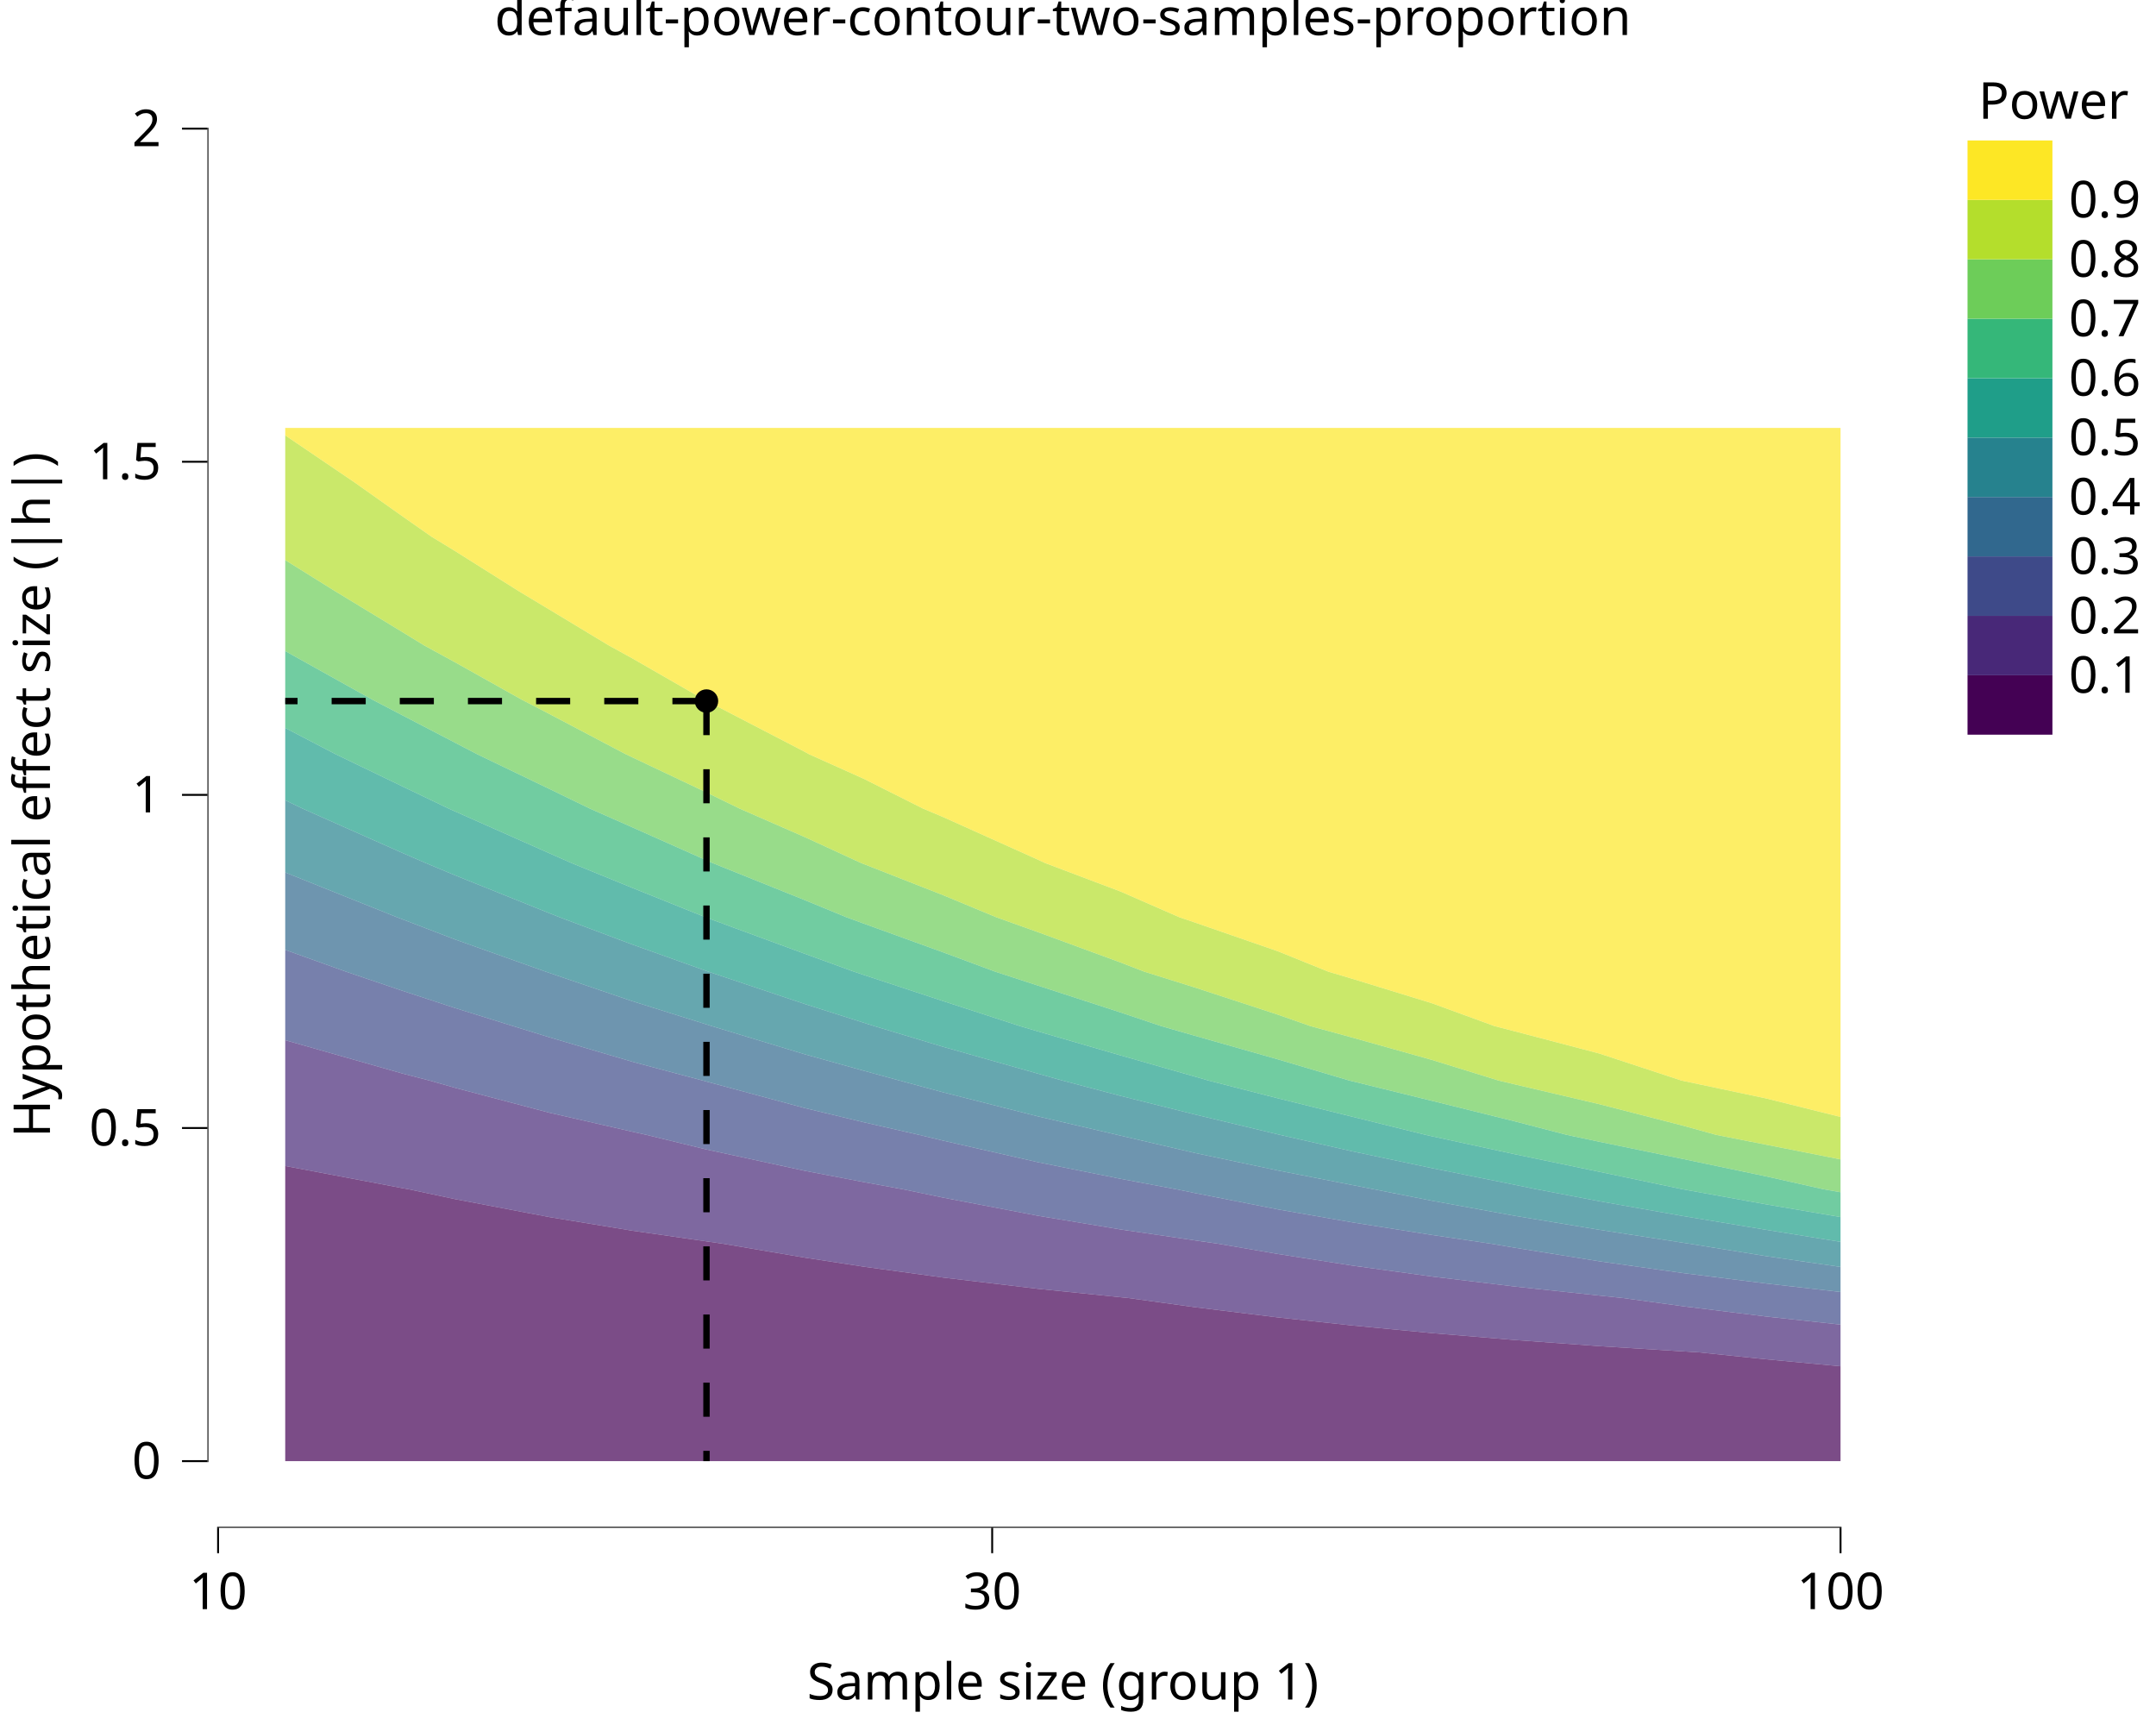
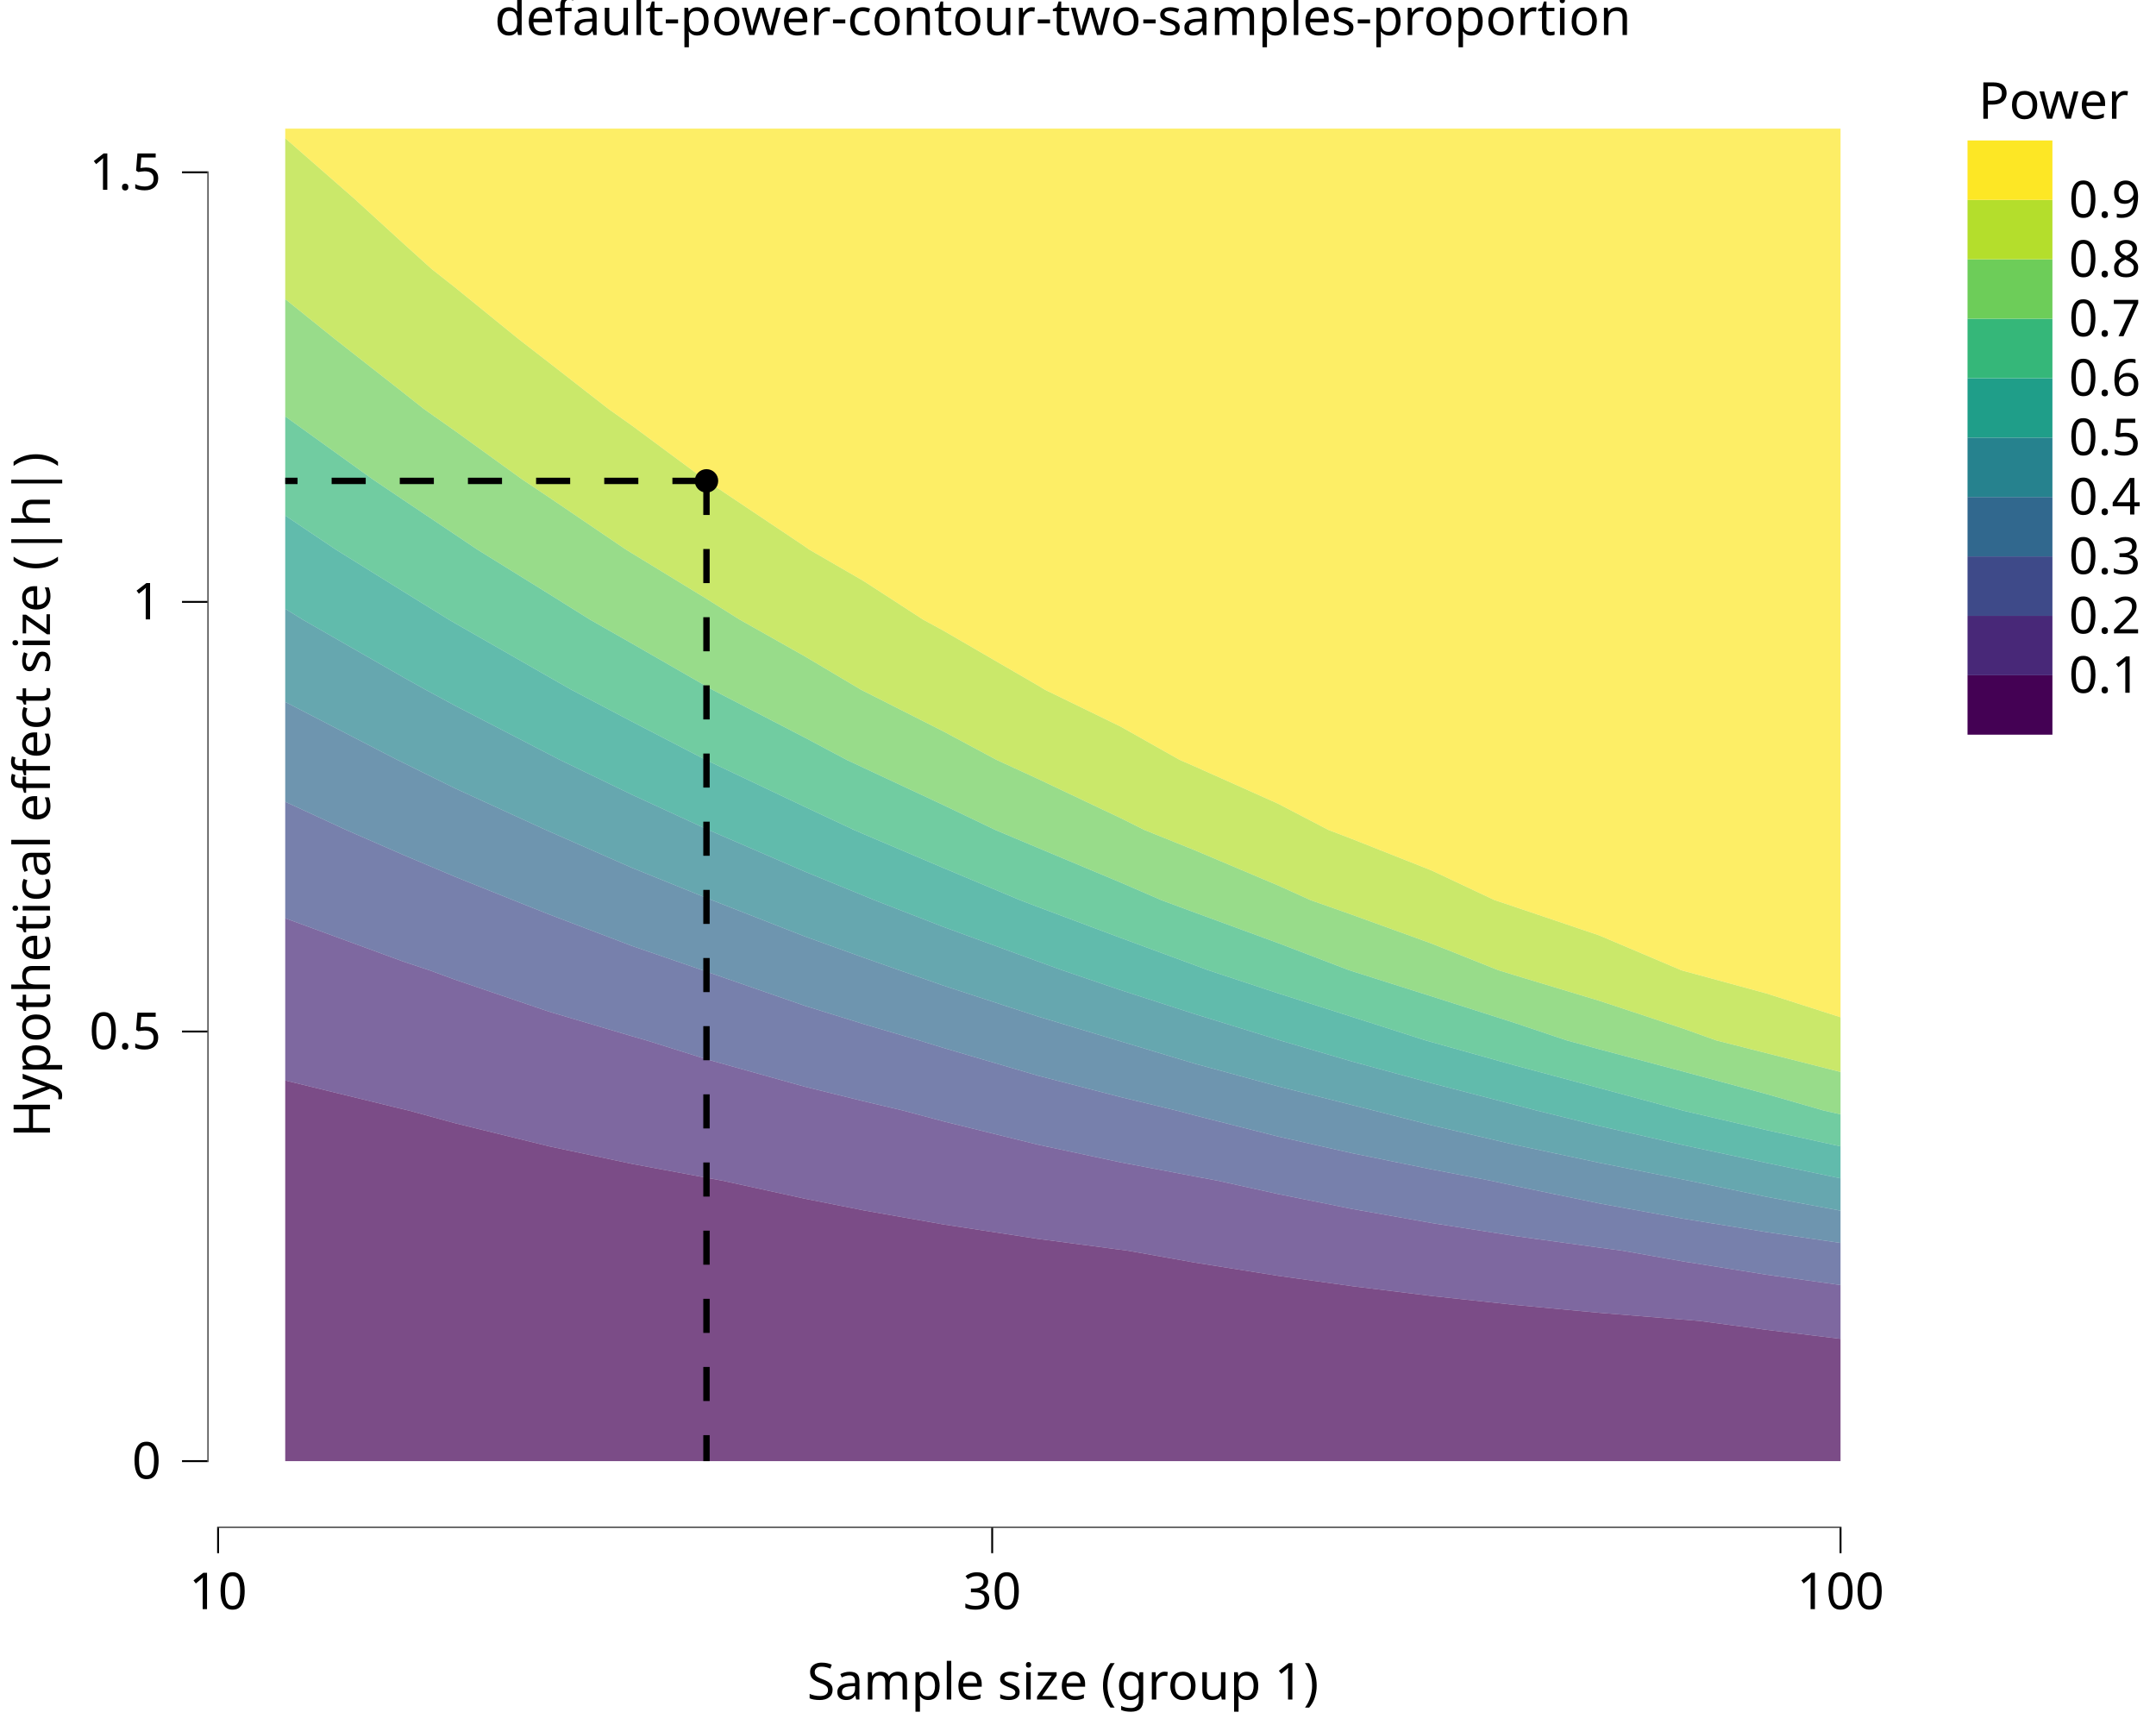
<svg xmlns="http://www.w3.org/2000/svg" class="svglite" data-engine-version="2.0" width="720.00pt" height="576.00pt" viewBox="0 0 720.00 576.00">
  <defs>
    <style type="text/css">
    .svglite line, .svglite polyline, .svglite polygon, .svglite path, .svglite rect, .svglite circle {
      fill: none;
      stroke: #000000;
      stroke-linecap: round;
      stroke-linejoin: round;
      stroke-miterlimit: 10.00;
    }
  </style>
  </defs>
  <rect width="100%" height="100%" style="stroke: none; fill: #FFFFFF;" />
  <defs>
    <clipPath id="cpMC4wMHw3MjAuMDB8MC4wMHw1NzYuMDA=">
      <rect x="0.00" y="0.00" width="720.00" height="576.00" />
    </clipPath>
  </defs>
  <g clip-path="url(#cpMC4wMHw3MjAuMDB8MC4wMHw1NzYuMDA=)">
    <rect x="-0" y="0.00" width="720.00" height="576.00" style="stroke-width: 10.67; stroke: none;" />
  </g>
  <defs>
    <clipPath id="cpNjkuMjh8NjQwLjYyfDIwLjcxfDUxMC4xNA==">
      <rect x="69.28" y="20.71" width="571.34" height="489.43" />
    </clipPath>
  </defs>
  <g clip-path="url(#cpNjkuMjh8NjQwLjYyfDIwLjcxfDUxMC4xNA==)">
    <rect x="69.28" y="20.71" width="571.34" height="489.43" style="stroke-width: 10.67; stroke: none;" />
-     <path d="M 183.42 406.39 L 152.00 400.41 L 136.44 397.10 L 134.56 396.77 L 95.25 389.33 L 95.25 397.10 L 95.25 415.26 L 95.25 433.42 L 95.25 451.58 L 95.25 469.73 L 95.25 487.89 L 134.56 487.89 L 152.00 487.89 L 183.42 487.89 L 211.14 487.89 L 235.93 487.89 L 268.82 487.89 L 288.44 487.89 L 315.11 487.89 L 346.53 487.89 L 374.25 487.89 L 399.04 487.89 L 426.75 487.89 L 451.55 487.89 L 478.21 487.89 L 505.93 487.89 L 534.06 487.89 L 562.14 487.89 L 589.86 487.89 L 614.65 487.89 L 614.65 469.73 L 614.65 456.22 L 589.86 453.89 L 567.44 451.58 L 562.14 451.25 L 534.06 449.49 L 505.93 447.45 L 478.21 445.14 L 451.55 442.59 L 426.75 439.90 L 399.04 436.49 L 376.78 433.42 L 374.25 433.17 L 346.53 430.34 L 315.11 426.61 L 288.44 422.96 L 268.82 419.95 L 241.16 415.26 L 235.93 414.51 L 211.14 410.94 Z" style="fill-rule: evenodd; fill: #440154; fill-opacity: 0.70; stroke-width: 1.07; stroke: none; stroke-linecap: butt;" />
-     <path d="M 95.25 347.33 L 95.25 360.79 L 95.25 378.94 L 95.25 389.33 L 134.56 396.77 L 136.44 397.10 L 152.00 400.41 L 183.42 406.39 L 211.14 410.94 L 235.93 414.51 L 241.16 415.26 L 268.82 419.95 L 288.44 422.96 L 315.11 426.61 L 346.53 430.34 L 374.25 433.17 L 376.78 433.42 L 399.04 436.49 L 426.75 439.90 L 451.55 442.59 L 478.21 445.14 L 505.93 447.45 L 534.06 449.49 L 562.14 451.25 L 567.44 451.58 L 589.86 453.89 L 614.65 456.22 L 614.65 451.58 L 614.65 442.30 L 589.86 439.61 L 562.14 436.19 L 541.92 433.42 L 534.06 432.60 L 505.93 429.60 L 478.21 426.25 L 451.55 422.59 L 426.75 418.72 L 406.55 415.26 L 399.04 414.18 L 374.25 410.54 L 346.53 405.94 L 315.11 399.93 L 301.48 397.10 L 288.44 394.71 L 268.82 390.96 L 235.93 383.83 L 215.86 378.94 L 211.14 377.89 L 183.42 371.54 L 152.00 363.24 L 143.37 360.79 L 134.56 358.51 Z" style="fill-rule: evenodd; fill: #482878; fill-opacity: 0.70; stroke-width: 1.07; stroke: none; stroke-linecap: butt;" />
-     <path d="M 95.25 317.17 L 95.25 324.47 L 95.25 342.63 L 95.25 347.33 L 134.56 358.51 L 143.37 360.79 L 152.00 363.24 L 183.42 371.54 L 211.14 377.89 L 215.86 378.94 L 235.93 383.83 L 268.82 390.96 L 288.44 394.71 L 301.48 397.10 L 315.11 399.93 L 346.53 405.94 L 374.25 410.54 L 399.04 414.18 L 406.55 415.26 L 426.75 418.72 L 451.55 422.59 L 478.21 426.25 L 505.93 429.60 L 534.06 432.60 L 541.92 433.42 L 562.14 436.19 L 589.86 439.61 L 614.65 442.30 L 614.65 433.42 L 614.65 431.41 L 589.86 428.58 L 562.14 425.11 L 534.06 421.16 L 505.93 416.64 L 497.72 415.26 L 478.21 412.37 L 451.55 408.16 L 426.75 403.83 L 399.04 398.38 L 392.79 397.10 L 374.25 393.63 L 346.53 388.06 L 315.11 380.91 L 306.91 378.94 L 288.44 374.73 L 268.82 370.01 L 235.93 361.15 L 234.62 360.79 L 211.14 354.52 L 183.42 346.35 L 171.35 342.63 L 152.00 336.60 L 134.56 330.89 L 115.61 324.47 Z" style="fill-rule: evenodd; fill: #3E4A89; fill-opacity: 0.70; stroke-width: 1.07; stroke: none; stroke-linecap: butt;" />
-     <path d="M 95.25 291.32 L 95.25 306.31 L 95.25 317.17 L 115.61 324.47 L 134.56 330.89 L 152.00 336.60 L 171.35 342.63 L 183.42 346.35 L 211.14 354.52 L 234.62 360.79 L 235.93 361.15 L 268.82 370.01 L 288.44 374.73 L 306.91 378.94 L 315.11 380.91 L 346.53 388.06 L 374.25 393.63 L 392.79 397.10 L 399.04 398.38 L 426.75 403.83 L 451.55 408.16 L 478.21 412.37 L 497.72 415.26 L 505.93 416.64 L 534.06 421.16 L 562.14 425.11 L 589.86 428.58 L 614.65 431.41 L 614.65 423.04 L 589.86 419.45 L 563.92 415.26 L 562.14 414.98 L 534.06 410.64 L 505.93 405.99 L 478.21 400.95 L 458.75 397.10 L 451.55 395.69 L 426.75 390.84 L 399.04 384.99 L 374.25 379.21 L 373.12 378.94 L 346.53 372.75 L 315.11 364.78 L 300.34 360.79 L 288.44 357.53 L 268.82 352.06 L 237.70 342.63 L 235.93 342.07 L 211.14 334.30 L 183.42 324.86 L 182.30 324.47 L 152.00 313.71 L 134.56 307.03 L 132.65 306.31 Z" style="fill-rule: evenodd; fill: #31688E; fill-opacity: 0.70; stroke-width: 1.07; stroke: none; stroke-linecap: butt;" />
-     <path d="M 95.25 270.00 L 95.25 288.15 L 95.25 291.32 L 132.65 306.31 L 134.56 307.03 L 152.00 313.71 L 182.30 324.47 L 183.42 324.86 L 211.14 334.30 L 235.93 342.07 L 237.70 342.63 L 268.82 352.06 L 288.44 357.53 L 300.34 360.79 L 315.11 364.78 L 346.53 372.75 L 373.12 378.94 L 374.25 379.21 L 399.04 384.99 L 426.75 390.84 L 451.55 395.69 L 458.75 397.10 L 478.21 400.95 L 505.93 405.99 L 534.06 410.64 L 562.14 414.98 L 563.92 415.26 L 589.86 419.45 L 614.65 423.04 L 614.65 415.26 L 614.65 414.67 L 589.86 410.66 L 562.14 406.07 L 534.06 401.10 L 513.09 397.10 L 505.93 395.64 L 478.21 390.06 L 451.55 384.43 L 427.42 378.94 L 426.75 378.78 L 399.04 372.14 L 374.25 365.94 L 354.73 360.79 L 346.53 358.48 L 315.11 349.59 L 291.97 342.63 L 288.44 341.50 L 268.82 335.27 L 236.60 324.47 L 235.93 324.23 L 211.14 315.38 L 186.95 306.31 L 183.42 304.91 L 152.00 292.29 L 142.10 288.15 L 134.56 284.88 L 101.04 270.00 L 95.25 267.20 Z" style="fill-rule: evenodd; fill: #26828E; fill-opacity: 0.70; stroke-width: 1.07; stroke: none; stroke-linecap: butt;" />
-     <path d="M 95.25 251.84 L 95.25 267.20 L 101.04 270.00 L 134.56 284.88 L 142.10 288.15 L 152.00 292.29 L 183.42 304.91 L 186.95 306.31 L 211.14 315.38 L 235.93 324.23 L 236.60 324.47 L 268.82 335.27 L 288.44 341.50 L 291.97 342.63 L 315.11 349.59 L 346.53 358.48 L 354.73 360.79 L 374.25 365.94 L 399.04 372.14 L 426.75 378.78 L 427.42 378.94 L 451.55 384.43 L 478.21 390.06 L 505.93 395.64 L 513.09 397.10 L 534.06 401.10 L 562.14 406.07 L 589.86 410.66 L 614.65 414.67 L 614.65 406.39 L 589.86 402.16 L 562.14 397.15 L 561.89 397.10 L 534.06 391.27 L 505.93 385.43 L 478.21 379.42 L 476.06 378.94 L 451.55 372.87 L 426.75 366.74 L 403.51 360.79 L 399.04 359.49 L 374.25 352.42 L 346.53 344.37 L 340.63 342.63 L 315.11 334.33 L 288.44 325.54 L 285.24 324.47 L 268.82 318.50 L 235.93 306.41 L 235.68 306.31 L 211.14 296.46 L 190.78 288.15 L 183.42 284.90 L 152.00 270.96 L 149.86 270.00 L 134.56 262.67 L 112.08 251.84 L 95.25 243.07 Z" style="fill-rule: evenodd; fill: #1F9E89; fill-opacity: 0.70; stroke-width: 1.07; stroke: none; stroke-linecap: butt;" />
-     <path d="M 95.25 217.39 L 95.25 233.68 L 95.25 243.07 L 112.08 251.84 L 134.56 262.67 L 149.86 270.00 L 152.00 270.96 L 183.42 284.90 L 190.78 288.15 L 211.14 296.46 L 235.68 306.31 L 235.93 306.41 L 268.82 318.50 L 285.24 324.47 L 288.44 325.54 L 315.11 334.33 L 340.63 342.63 L 346.53 344.37 L 374.25 352.42 L 399.04 359.49 L 403.51 360.79 L 426.75 366.74 L 451.55 372.87 L 476.06 378.94 L 478.21 379.42 L 505.93 385.43 L 534.06 391.27 L 561.89 397.10 L 562.14 397.15 L 589.86 402.16 L 614.65 406.39 L 614.65 398.10 L 608.96 397.10 L 589.86 392.82 L 562.14 387.02 L 534.06 381.24 L 523.20 378.94 L 505.93 374.45 L 478.21 367.58 L 451.55 361.03 L 450.57 360.79 L 426.75 353.73 L 399.04 345.86 L 387.80 342.63 L 374.25 338.08 L 346.53 329.07 L 332.41 324.47 L 315.11 318.05 L 288.44 308.39 L 282.74 306.31 L 268.82 300.58 L 237.89 288.15 L 235.93 287.28 L 211.14 276.24 L 197.00 270.00 L 183.42 263.41 L 159.34 251.84 L 152.00 248.01 L 134.56 238.94 L 124.47 233.68 Z" style="fill-rule: evenodd; fill: #35B779; fill-opacity: 0.70; stroke-width: 1.07; stroke: none; stroke-linecap: butt;" />
-     <path d="M 95.25 187.02 L 95.25 197.36 L 95.25 215.52 L 95.25 217.39 L 124.47 233.68 L 134.56 238.94 L 152.00 248.01 L 159.34 251.84 L 183.42 263.41 L 197.00 270.00 L 211.14 276.24 L 235.93 287.28 L 237.89 288.15 L 268.82 300.58 L 282.74 306.31 L 288.44 308.39 L 315.11 318.05 L 332.41 324.47 L 346.53 329.07 L 374.25 338.08 L 387.80 342.63 L 399.04 345.86 L 426.75 353.73 L 450.57 360.79 L 451.55 361.03 L 478.21 367.58 L 505.93 374.45 L 523.20 378.94 L 534.06 381.24 L 562.14 387.02 L 589.86 392.82 L 608.96 397.10 L 614.65 398.10 L 614.65 397.10 L 614.65 387.13 L 589.86 382.24 L 573.10 378.94 L 562.14 375.90 L 534.06 368.69 L 505.93 362.10 L 500.42 360.79 L 478.21 353.92 L 451.55 346.44 L 437.64 342.63 L 426.75 338.81 L 399.04 329.74 L 382.19 324.47 L 374.25 321.40 L 346.53 311.22 L 332.78 306.31 L 315.11 298.97 L 288.44 288.51 L 287.53 288.15 L 268.82 279.54 L 247.00 270.00 L 235.93 264.61 L 211.14 252.87 L 208.97 251.84 L 183.42 238.38 L 174.34 233.68 L 152.00 221.16 L 141.67 215.52 L 134.56 211.16 L 111.85 197.36 Z" style="fill-rule: evenodd; fill: #6DCD59; fill-opacity: 0.70; stroke-width: 1.07; stroke: none; stroke-linecap: butt;" />
-     <path d="M 95.25 145.37 L 95.25 161.05 L 95.25 179.21 L 95.25 187.02 L 111.85 197.36 L 134.56 211.16 L 141.67 215.52 L 152.00 221.16 L 174.34 233.68 L 183.42 238.38 L 208.97 251.84 L 211.14 252.87 L 235.93 264.61 L 247.00 270.00 L 268.82 279.54 L 287.53 288.15 L 288.44 288.51 L 315.11 298.97 L 332.78 306.31 L 346.53 311.22 L 374.25 321.40 L 382.19 324.47 L 399.04 329.74 L 426.75 338.81 L 437.64 342.63 L 451.55 346.44 L 478.21 353.92 L 500.42 360.79 L 505.93 362.10 L 534.06 368.69 L 562.14 375.90 L 573.10 378.94 L 589.86 382.24 L 614.65 387.13 L 614.65 378.94 L 614.65 372.96 L 589.86 366.79 L 562.14 360.93 L 561.48 360.79 L 534.06 351.77 L 505.93 344.39 L 499.11 342.63 L 478.21 335.00 L 451.55 326.81 L 443.65 324.47 L 426.75 317.64 L 399.04 308.04 L 393.93 306.31 L 374.25 297.71 L 348.94 288.15 L 346.53 287.02 L 315.11 272.89 L 308.26 270.00 L 288.44 260.04 L 270.17 251.84 L 268.82 251.08 L 235.93 234.02 L 235.26 233.68 L 211.14 219.82 L 203.32 215.52 L 183.42 203.51 L 173.19 197.36 L 152.00 184.02 L 144.12 179.21 L 134.56 172.51 L 118.37 161.05 Z" style="fill-rule: evenodd; fill: #B4DE2C; fill-opacity: 0.70; stroke-width: 1.07; stroke: none; stroke-linecap: butt;" />
-     <path d="M 426.75 142.89 L 399.04 142.89 L 374.25 142.89 L 346.53 142.89 L 315.11 142.89 L 288.44 142.89 L 268.82 142.89 L 235.93 142.89 L 211.14 142.89 L 183.42 142.89 L 152.00 142.89 L 134.56 142.89 L 95.25 142.89 L 95.25 145.37 L 118.37 161.05 L 134.56 172.51 L 144.12 179.21 L 152.00 184.02 L 173.19 197.36 L 183.42 203.51 L 203.32 215.52 L 211.14 219.82 L 235.26 233.68 L 235.93 234.02 L 268.82 251.08 L 270.17 251.84 L 288.44 260.04 L 308.26 270.00 L 315.11 272.89 L 346.53 287.02 L 348.94 288.15 L 374.25 297.71 L 393.93 306.31 L 399.04 308.04 L 426.75 317.64 L 443.65 324.47 L 451.55 326.81 L 478.21 335.00 L 499.11 342.63 L 505.93 344.39 L 534.06 351.77 L 561.48 360.79 L 562.14 360.93 L 589.86 366.79 L 614.65 372.96 L 614.65 360.79 L 614.65 342.63 L 614.65 324.47 L 614.65 306.31 L 614.65 288.15 L 614.65 270.00 L 614.65 251.84 L 614.65 233.68 L 614.65 215.52 L 614.65 197.36 L 614.65 179.21 L 614.65 161.05 L 614.65 142.89 L 589.86 142.89 L 562.14 142.89 L 534.06 142.89 L 505.93 142.89 L 478.21 142.89 L 451.55 142.89 Z" style="fill-rule: evenodd; fill: #FDE725; fill-opacity: 0.70; stroke-width: 1.07; stroke: none; stroke-linecap: butt;" />
-     <line x1="235.93" y1="234.09" x2="235.93" y2="487.89" style="stroke-width: 2.13; stroke-dasharray: 11.38,11.38; stroke-linecap: butt;" />
-     <line x1="235.93" y1="234.09" x2="95.25" y2="234.09" style="stroke-width: 2.13; stroke-dasharray: 11.38,11.38; stroke-linecap: butt;" />
-     <circle cx="235.93" cy="234.09" r="3.56" style="stroke-width: 0.71; fill: #000000;" />
+     <path d="M 183.42 382.78 L 152.00 375.06 L 136.44 370.80 L 134.56 370.37 L 95.25 360.78 L 95.25 370.80 L 95.25 394.22 L 95.25 417.64 L 95.25 441.06 L 95.25 464.48 L 95.25 487.89 L 134.56 487.89 L 152.00 487.89 L 183.42 487.89 L 211.14 487.89 L 235.93 487.89 L 268.82 487.89 L 288.44 487.89 L 315.11 487.89 L 346.53 487.89 L 374.25 487.89 L 399.04 487.89 L 426.75 487.89 L 451.55 487.89 L 478.21 487.89 L 505.93 487.89 L 534.06 487.89 L 562.14 487.89 L 589.86 487.89 L 614.65 487.89 L 614.65 464.48 L 614.65 447.05 L 589.86 444.04 L 567.44 441.06 L 562.14 440.64 L 534.06 438.36 L 505.93 435.73 L 478.21 432.75 L 451.55 429.47 L 426.75 426.00 L 399.04 421.60 L 376.78 417.64 L 374.25 417.31 L 346.53 413.66 L 315.11 408.86 L 288.44 404.16 L 268.82 400.27 L 241.16 394.22 L 235.93 393.26 L 211.14 388.65 Z" style="fill-rule: evenodd; fill: #440154; fill-opacity: 0.70; stroke-width: 1.07; stroke: none; stroke-linecap: butt;" />
+     <path d="M 95.25 306.62 L 95.25 323.97 L 95.25 347.39 L 95.25 360.78 L 134.56 370.37 L 136.44 370.80 L 152.00 375.06 L 183.42 382.78 L 211.14 388.65 L 235.93 393.26 L 241.16 394.22 L 268.82 400.27 L 288.44 404.16 L 315.11 408.86 L 346.53 413.66 L 374.25 417.31 L 376.78 417.64 L 399.04 421.60 L 426.75 426.00 L 451.55 429.47 L 478.21 432.75 L 505.93 435.73 L 534.06 438.36 L 562.14 440.64 L 567.44 441.06 L 589.86 444.04 L 614.65 447.05 L 614.65 441.06 L 614.65 429.09 L 589.86 425.63 L 562.14 421.21 L 541.92 417.64 L 534.06 416.59 L 505.93 412.72 L 478.21 408.40 L 451.55 403.68 L 426.75 398.69 L 406.55 394.22 L 399.04 392.83 L 374.25 388.13 L 346.53 382.20 L 315.11 374.45 L 301.48 370.80 L 288.44 367.72 L 268.82 362.88 L 235.93 353.69 L 215.86 347.39 L 211.14 346.03 L 183.42 337.83 L 152.00 327.14 L 143.37 323.97 L 134.56 321.03 Z" style="fill-rule: evenodd; fill: #482878; fill-opacity: 0.70; stroke-width: 1.07; stroke: none; stroke-linecap: butt;" />
+     <path d="M 95.25 267.72 L 95.25 277.13 L 95.25 300.55 L 95.25 306.62 L 134.56 321.03 L 143.37 323.97 L 152.00 327.14 L 183.42 337.83 L 211.14 346.03 L 215.86 347.39 L 235.93 353.69 L 268.82 362.88 L 288.44 367.72 L 301.48 370.80 L 315.11 374.45 L 346.53 382.20 L 374.25 388.13 L 399.04 392.83 L 406.55 394.22 L 426.75 398.69 L 451.55 403.68 L 478.21 408.40 L 505.93 412.72 L 534.06 416.59 L 541.92 417.64 L 562.14 421.21 L 589.86 425.63 L 614.65 429.09 L 614.65 417.64 L 614.65 415.04 L 589.86 411.40 L 562.14 406.93 L 534.06 401.83 L 505.93 396.00 L 497.72 394.22 L 478.21 390.49 L 451.55 385.07 L 426.75 379.48 L 399.04 372.45 L 392.79 370.80 L 374.25 366.33 L 346.53 359.15 L 315.11 349.92 L 306.91 347.39 L 288.44 341.96 L 268.82 335.86 L 235.93 324.44 L 234.62 323.97 L 211.14 315.89 L 183.42 305.35 L 171.35 300.55 L 152.00 292.77 L 134.56 285.41 L 115.61 277.13 Z" style="fill-rule: evenodd; fill: #3E4A89; fill-opacity: 0.70; stroke-width: 1.07; stroke: none; stroke-linecap: butt;" />
+     <path d="M 95.25 234.38 L 95.25 253.72 L 95.25 267.72 L 115.61 277.13 L 134.56 285.41 L 152.00 292.77 L 171.35 300.55 L 183.42 305.35 L 211.14 315.89 L 234.62 323.97 L 235.93 324.44 L 268.82 335.86 L 288.44 341.96 L 306.91 347.39 L 315.11 349.92 L 346.53 359.15 L 374.25 366.33 L 392.79 370.80 L 399.04 372.45 L 426.75 379.48 L 451.55 385.07 L 478.21 390.49 L 497.72 394.22 L 505.93 396.00 L 534.06 401.83 L 562.14 406.93 L 589.86 411.40 L 614.65 415.04 L 614.65 404.25 L 589.86 399.62 L 563.92 394.22 L 562.14 393.86 L 534.06 388.26 L 505.93 382.27 L 478.21 375.77 L 458.75 370.80 L 451.55 368.99 L 426.75 362.73 L 399.04 355.18 L 374.25 347.73 L 373.12 347.39 L 346.53 339.39 L 315.11 329.12 L 300.34 323.97 L 288.44 319.77 L 268.82 312.71 L 237.70 300.55 L 235.93 299.83 L 211.14 289.81 L 183.42 277.63 L 182.30 277.13 L 152.00 263.26 L 134.56 254.64 L 132.65 253.72 Z" style="fill-rule: evenodd; fill: #31688E; fill-opacity: 0.70; stroke-width: 1.07; stroke: none; stroke-linecap: butt;" />
+     <path d="M 95.25 206.88 L 95.25 230.30 L 95.25 234.38 L 132.65 253.72 L 134.56 254.64 L 152.00 263.26 L 182.30 277.13 L 183.42 277.63 L 211.14 289.81 L 235.93 299.83 L 237.70 300.55 L 268.82 312.71 L 288.44 319.77 L 300.34 323.97 L 315.11 329.12 L 346.53 339.39 L 373.12 347.39 L 374.25 347.73 L 399.04 355.18 L 426.75 362.73 L 451.55 368.99 L 458.75 370.80 L 478.21 375.77 L 505.93 382.27 L 534.06 388.26 L 562.14 393.86 L 563.92 394.22 L 589.86 399.62 L 614.65 404.25 L 614.65 394.22 L 614.65 393.46 L 589.86 388.29 L 562.14 382.36 L 534.06 375.96 L 513.09 370.80 L 505.93 368.92 L 478.21 361.72 L 451.55 354.46 L 427.42 347.39 L 426.75 347.18 L 399.04 338.62 L 374.25 330.61 L 354.73 323.97 L 346.53 321.00 L 315.11 309.53 L 291.97 300.55 L 288.44 299.09 L 268.82 291.06 L 236.60 277.13 L 235.93 276.82 L 211.14 265.41 L 186.95 253.72 L 183.42 251.90 L 152.00 235.64 L 142.10 230.30 L 134.56 226.08 L 101.04 206.88 L 95.25 203.28 Z" style="fill-rule: evenodd; fill: #26828E; fill-opacity: 0.70; stroke-width: 1.07; stroke: none; stroke-linecap: butt;" />
+     <path d="M 95.25 183.46 L 95.25 203.28 L 101.04 206.88 L 134.56 226.08 L 142.10 230.30 L 152.00 235.64 L 183.42 251.90 L 186.95 253.72 L 211.14 265.41 L 235.93 276.82 L 236.60 277.13 L 268.82 291.06 L 288.44 299.09 L 291.97 300.55 L 315.11 309.53 L 346.53 321.00 L 354.73 323.97 L 374.25 330.61 L 399.04 338.62 L 426.75 347.18 L 427.42 347.39 L 451.55 354.46 L 478.21 361.72 L 505.93 368.92 L 513.09 370.80 L 534.06 375.96 L 562.14 382.36 L 589.86 388.29 L 614.65 393.46 L 614.65 382.78 L 589.86 377.33 L 562.14 370.87 L 561.89 370.80 L 534.06 363.29 L 505.93 355.76 L 478.21 348.00 L 476.06 347.39 L 451.55 339.55 L 426.75 331.65 L 403.51 323.97 L 399.04 322.30 L 374.25 313.17 L 346.53 302.80 L 340.63 300.55 L 315.11 289.85 L 288.44 278.52 L 285.24 277.13 L 268.82 269.44 L 235.93 253.84 L 235.68 253.72 L 211.14 241.00 L 190.78 230.30 L 183.42 226.10 L 152.00 208.12 L 149.86 206.88 L 134.56 197.43 L 112.08 183.46 L 95.25 172.15 Z" style="fill-rule: evenodd; fill: #1F9E89; fill-opacity: 0.70; stroke-width: 1.07; stroke: none; stroke-linecap: butt;" />
+     <path d="M 95.25 139.04 L 95.25 160.04 L 95.25 172.15 L 112.08 183.46 L 134.56 197.43 L 149.86 206.88 L 152.00 208.12 L 183.42 226.10 L 190.78 230.30 L 211.14 241.00 L 235.68 253.72 L 235.93 253.84 L 268.82 269.44 L 285.24 277.13 L 288.44 278.52 L 315.11 289.85 L 340.63 300.55 L 346.53 302.80 L 374.25 313.17 L 399.04 322.30 L 403.51 323.97 L 426.75 331.65 L 451.55 339.55 L 476.06 347.39 L 478.21 348.00 L 505.93 355.76 L 534.06 363.29 L 561.89 370.80 L 562.14 370.87 L 589.86 377.33 L 614.65 382.78 L 614.65 372.09 L 608.96 370.80 L 589.86 365.29 L 562.14 357.80 L 534.06 350.35 L 523.20 347.39 L 505.93 341.59 L 478.21 332.73 L 451.55 324.29 L 450.57 323.97 L 426.75 314.87 L 399.04 304.71 L 387.80 300.55 L 374.25 294.68 L 346.53 283.07 L 332.41 277.13 L 315.11 268.85 L 288.44 256.39 L 282.74 253.72 L 268.82 246.32 L 237.89 230.30 L 235.93 229.17 L 211.14 214.93 L 197.00 206.88 L 183.42 198.38 L 159.34 183.46 L 152.00 178.52 L 134.56 166.83 L 124.47 160.04 Z" style="fill-rule: evenodd; fill: #35B779; fill-opacity: 0.70; stroke-width: 1.07; stroke: none; stroke-linecap: butt;" />
+     <path d="M 95.25 99.87 L 95.25 113.21 L 95.25 136.63 L 95.25 139.04 L 124.47 160.04 L 134.56 166.83 L 152.00 178.52 L 159.34 183.46 L 183.42 198.38 L 197.00 206.88 L 211.14 214.93 L 235.93 229.17 L 237.89 230.30 L 268.82 246.32 L 282.74 253.72 L 288.44 256.39 L 315.11 268.85 L 332.41 277.13 L 346.53 283.07 L 374.25 294.68 L 387.80 300.55 L 399.04 304.71 L 426.75 314.87 L 450.57 323.97 L 451.55 324.29 L 478.21 332.73 L 505.93 341.59 L 523.20 347.39 L 534.06 350.35 L 562.14 357.80 L 589.86 365.29 L 608.96 370.80 L 614.65 372.09 L 614.65 370.80 L 614.65 357.94 L 589.86 351.64 L 573.10 347.39 L 562.14 343.46 L 534.06 334.16 L 505.93 325.67 L 500.42 323.97 L 478.21 315.11 L 451.55 305.46 L 437.64 300.55 L 426.75 295.63 L 399.04 283.92 L 382.19 277.13 L 374.25 273.17 L 346.53 260.04 L 332.78 253.72 L 315.11 244.24 L 288.44 230.76 L 287.53 230.30 L 268.82 219.18 L 247.00 206.88 L 235.93 199.93 L 211.14 184.79 L 208.97 183.46 L 183.42 166.11 L 174.34 160.04 L 152.00 143.90 L 141.67 136.63 L 134.56 131.01 L 111.85 113.21 Z" style="fill-rule: evenodd; fill: #6DCD59; fill-opacity: 0.70; stroke-width: 1.07; stroke: none; stroke-linecap: butt;" />
+     <path d="M 95.25 46.16 L 95.25 66.37 L 95.25 89.79 L 95.25 99.87 L 111.85 113.21 L 134.56 131.01 L 141.67 136.63 L 152.00 143.90 L 174.34 160.04 L 183.42 166.11 L 208.97 183.46 L 211.14 184.79 L 235.93 199.93 L 247.00 206.88 L 268.82 219.18 L 287.53 230.30 L 288.44 230.76 L 315.11 244.24 L 332.78 253.72 L 346.53 260.04 L 374.25 273.17 L 382.19 277.13 L 399.04 283.92 L 426.75 295.63 L 437.64 300.55 L 451.55 305.46 L 478.21 315.11 L 500.42 323.97 L 505.93 325.67 L 534.06 334.16 L 562.14 343.46 L 573.10 347.39 L 589.86 351.64 L 614.65 357.94 L 614.65 347.39 L 614.65 339.67 L 589.86 331.71 L 562.14 324.16 L 561.48 323.97 L 534.06 312.34 L 505.93 302.83 L 499.11 300.55 L 478.21 290.71 L 451.55 280.15 L 443.65 277.13 L 426.75 268.33 L 399.04 255.94 L 393.93 253.72 L 374.25 242.62 L 348.94 230.30 L 346.53 228.84 L 315.11 210.61 L 308.26 206.88 L 288.44 194.03 L 270.17 183.46 L 268.82 182.49 L 235.93 160.48 L 235.26 160.04 L 211.14 142.17 L 203.32 136.63 L 183.42 121.13 L 173.19 113.21 L 152.00 96.00 L 144.12 89.79 L 134.56 81.16 L 118.37 66.37 Z" style="fill-rule: evenodd; fill: #B4DE2C; fill-opacity: 0.70; stroke-width: 1.07; stroke: none; stroke-linecap: butt;" />
+     <path d="M 426.75 42.95 L 399.04 42.95 L 374.25 42.95 L 346.53 42.95 L 315.11 42.95 L 288.44 42.95 L 268.82 42.95 L 235.93 42.95 L 211.14 42.95 L 183.42 42.95 L 152.00 42.95 L 134.56 42.95 L 95.25 42.95 L 95.25 46.16 L 118.37 66.37 L 134.56 81.16 L 144.12 89.79 L 152.00 96.00 L 173.19 113.21 L 183.42 121.13 L 203.32 136.63 L 211.14 142.17 L 235.26 160.04 L 235.93 160.48 L 268.82 182.49 L 270.17 183.46 L 288.44 194.03 L 308.26 206.88 L 315.11 210.61 L 346.53 228.84 L 348.94 230.30 L 374.25 242.62 L 393.93 253.72 L 399.04 255.94 L 426.75 268.33 L 443.65 277.13 L 451.55 280.15 L 478.21 290.71 L 499.11 300.55 L 505.93 302.83 L 534.06 312.34 L 561.48 323.97 L 562.14 324.16 L 589.86 331.71 L 614.65 339.67 L 614.65 323.97 L 614.65 300.55 L 614.65 277.13 L 614.65 253.72 L 614.65 230.30 L 614.65 206.88 L 614.65 183.46 L 614.65 160.04 L 614.65 136.63 L 614.65 113.21 L 614.65 89.79 L 614.65 66.37 L 614.65 42.95 L 589.86 42.95 L 562.14 42.95 L 534.06 42.95 L 505.93 42.95 L 478.21 42.95 L 451.55 42.95 Z" style="fill-rule: evenodd; fill: #FDE725; fill-opacity: 0.70; stroke-width: 1.07; stroke: none; stroke-linecap: butt;" />
+     <line x1="235.93" y1="160.57" x2="235.93" y2="487.89" style="stroke-width: 2.13; stroke-dasharray: 11.38,11.38; stroke-linecap: butt;" />
+     <line x1="235.93" y1="160.57" x2="95.25" y2="160.57" style="stroke-width: 2.13; stroke-dasharray: 11.38,11.38; stroke-linecap: butt;" />
+     <circle cx="235.93" cy="160.57" r="3.56" style="stroke-width: 0.71; fill: #000000;" />
    <line x1="72.51" y1="510.14" x2="614.97" y2="510.14" style="stroke-width: 0.64; stroke-linecap: butt;" />
-     <line x1="69.28" y1="488.21" x2="69.28" y2="42.64" style="stroke-width: 0.64; stroke-linecap: butt;" />
+     <line x1="69.28" y1="488.21" x2="69.28" y2="57.21" style="stroke-width: 0.64; stroke-linecap: butt;" />
    <rect x="69.28" y="20.71" width="571.34" height="489.43" style="stroke-width: 0.00; stroke: none;" />
  </g>
  <g clip-path="url(#cpMC4wMHw3MjAuMDB8MC4wMHw1NzYuMDA=)">
    <polyline points="69.28,510.14 69.28,20.71 " style="stroke-width: 0.00; stroke: none; stroke-linecap: butt;" />
    <text x="53.81" y="493.74" text-anchor="end" style="font-size: 17.00px; font-family: sans;" textLength="9.46px" lengthAdjust="spacingAndGlyphs">0</text>
-     <text x="53.81" y="382.51" text-anchor="end" style="font-size: 17.00px; font-family: sans;" textLength="23.63px" lengthAdjust="spacingAndGlyphs">0.5</text>
-     <text x="53.81" y="271.27" text-anchor="end" style="font-size: 17.00px; font-family: sans;" textLength="9.46px" lengthAdjust="spacingAndGlyphs">1</text>
-     <text x="53.81" y="160.04" text-anchor="end" style="font-size: 17.00px; font-family: sans;" textLength="23.63px" lengthAdjust="spacingAndGlyphs">1.5</text>
-     <text x="53.81" y="48.80" text-anchor="end" style="font-size: 17.00px; font-family: sans;" textLength="9.46px" lengthAdjust="spacingAndGlyphs">2</text>
+     <text x="53.81" y="350.29" text-anchor="end" style="font-size: 17.00px; font-family: sans;" textLength="23.63px" lengthAdjust="spacingAndGlyphs">0.5</text>
+     <text x="53.81" y="206.83" text-anchor="end" style="font-size: 17.00px; font-family: sans;" textLength="9.46px" lengthAdjust="spacingAndGlyphs">1</text>
+     <text x="53.81" y="63.38" text-anchor="end" style="font-size: 17.00px; font-family: sans;" textLength="23.63px" lengthAdjust="spacingAndGlyphs">1.5</text>
    <polyline points="60.78,487.89 69.28,487.89 " style="stroke-width: 0.64; stroke-linecap: butt;" />
-     <polyline points="60.78,376.66 69.28,376.66 " style="stroke-width: 0.64; stroke-linecap: butt;" />
-     <polyline points="60.78,265.42 69.28,265.42 " style="stroke-width: 0.64; stroke-linecap: butt;" />
-     <polyline points="60.78,154.19 69.28,154.19 " style="stroke-width: 0.64; stroke-linecap: butt;" />
-     <polyline points="60.78,42.95 69.28,42.95 " style="stroke-width: 0.64; stroke-linecap: butt;" />
+     <polyline points="60.78,344.44 69.28,344.44 " style="stroke-width: 0.64; stroke-linecap: butt;" />
+     <polyline points="60.78,200.98 69.28,200.98 " style="stroke-width: 0.64; stroke-linecap: butt;" />
+     <polyline points="60.78,57.53 69.28,57.53 " style="stroke-width: 0.64; stroke-linecap: butt;" />
    <polyline points="69.28,510.14 640.62,510.14 " style="stroke-width: 0.00; stroke: none; stroke-linecap: butt;" />
    <polyline points="72.83,518.64 72.83,510.14 " style="stroke-width: 0.64; stroke-linecap: butt;" />
    <polyline points="331.34,518.64 331.34,510.14 " style="stroke-width: 0.64; stroke-linecap: butt;" />
    <polyline points="614.65,518.64 614.65,510.14 " style="stroke-width: 0.64; stroke-linecap: butt;" />
    <text x="72.83" y="537.32" text-anchor="middle" style="font-size: 17.00px; font-family: sans;" textLength="18.91px" lengthAdjust="spacingAndGlyphs">10</text>
    <text x="331.34" y="537.32" text-anchor="middle" style="font-size: 17.00px; font-family: sans;" textLength="18.91px" lengthAdjust="spacingAndGlyphs">30</text>
    <text x="614.65" y="537.32" text-anchor="middle" style="font-size: 17.00px; font-family: sans;" textLength="28.37px" lengthAdjust="spacingAndGlyphs">100</text>
    <text x="354.95" y="567.49" text-anchor="middle" style="font-size: 17.00px; font-family: sans;" textLength="166.32px" lengthAdjust="spacingAndGlyphs">Sample size (group 1)</text>
    <text transform="translate(16.68,265.42) rotate(-90)" text-anchor="middle" style="font-size: 17.00px; font-family: sans;" textLength="209.17px" lengthAdjust="spacingAndGlyphs">Hypothetical effect size (|h|)</text>
    <rect x="651.58" y="20.71" width="68.42" height="230.09" style="stroke-width: 0.75; stroke: none;" />
    <rect x="651.58" y="20.71" width="68.42" height="230.09" style="stroke-width: 10.67; stroke: none;" />
    <text x="685.79" y="39.65" text-anchor="middle" style="font-size: 17.00px; font-family: sans;" textLength="48.20px" lengthAdjust="spacingAndGlyphs">Power</text>
    <rect x="657.06" y="225.48" width="28.35" height="19.84" style="stroke-width: 0.75; stroke: none; fill: #440154;" />
    <rect x="657.06" y="205.64" width="28.35" height="19.84" style="stroke-width: 0.75; stroke: none; fill: #482878;" />
    <rect x="657.06" y="185.79" width="28.35" height="19.84" style="stroke-width: 0.75; stroke: none; fill: #3E4A89;" />
    <rect x="657.06" y="165.95" width="28.35" height="19.84" style="stroke-width: 0.75; stroke: none; fill: #31688E;" />
    <rect x="657.06" y="146.11" width="28.35" height="19.84" style="stroke-width: 0.75; stroke: none; fill: #26828E;" />
    <rect x="657.06" y="126.27" width="28.35" height="19.84" style="stroke-width: 0.75; stroke: none; fill: #1F9E89;" />
    <rect x="657.06" y="106.42" width="28.35" height="19.84" style="stroke-width: 0.75; stroke: none; fill: #35B779;" />
    <rect x="657.06" y="86.58" width="28.35" height="19.84" style="stroke-width: 0.75; stroke: none; fill: #6DCD59;" />
    <rect x="657.06" y="66.74" width="28.35" height="19.84" style="stroke-width: 0.75; stroke: none; fill: #B4DE2C;" />
    <rect x="657.06" y="46.90" width="28.35" height="19.84" style="stroke-width: 0.75; stroke: none; fill: #FDE725;" />
    <text x="690.89" y="231.33" style="font-size: 17.00px; font-family: sans;" textLength="23.63px" lengthAdjust="spacingAndGlyphs">0.1</text>
    <text x="690.89" y="211.49" style="font-size: 17.00px; font-family: sans;" textLength="23.63px" lengthAdjust="spacingAndGlyphs">0.2</text>
    <text x="690.89" y="191.64" style="font-size: 17.00px; font-family: sans;" textLength="23.63px" lengthAdjust="spacingAndGlyphs">0.3</text>
    <text x="690.89" y="171.80" style="font-size: 17.00px; font-family: sans;" textLength="23.63px" lengthAdjust="spacingAndGlyphs">0.4</text>
    <text x="690.89" y="151.96" style="font-size: 17.00px; font-family: sans;" textLength="23.63px" lengthAdjust="spacingAndGlyphs">0.5</text>
    <text x="690.89" y="132.12" style="font-size: 17.00px; font-family: sans;" textLength="23.63px" lengthAdjust="spacingAndGlyphs">0.6</text>
    <text x="690.89" y="112.27" style="font-size: 17.00px; font-family: sans;" textLength="23.63px" lengthAdjust="spacingAndGlyphs">0.7</text>
    <text x="690.89" y="92.43" style="font-size: 17.00px; font-family: sans;" textLength="23.63px" lengthAdjust="spacingAndGlyphs">0.8</text>
    <text x="690.89" y="72.59" style="font-size: 17.00px; font-family: sans;" textLength="23.63px" lengthAdjust="spacingAndGlyphs">0.9</text>
    <text x="354.95" y="11.70" text-anchor="middle" style="font-size: 17.00px; font-family: sans;" textLength="348.70px" lengthAdjust="spacingAndGlyphs">default-power-contour-two-samples-proportion</text>
  </g>
</svg>
